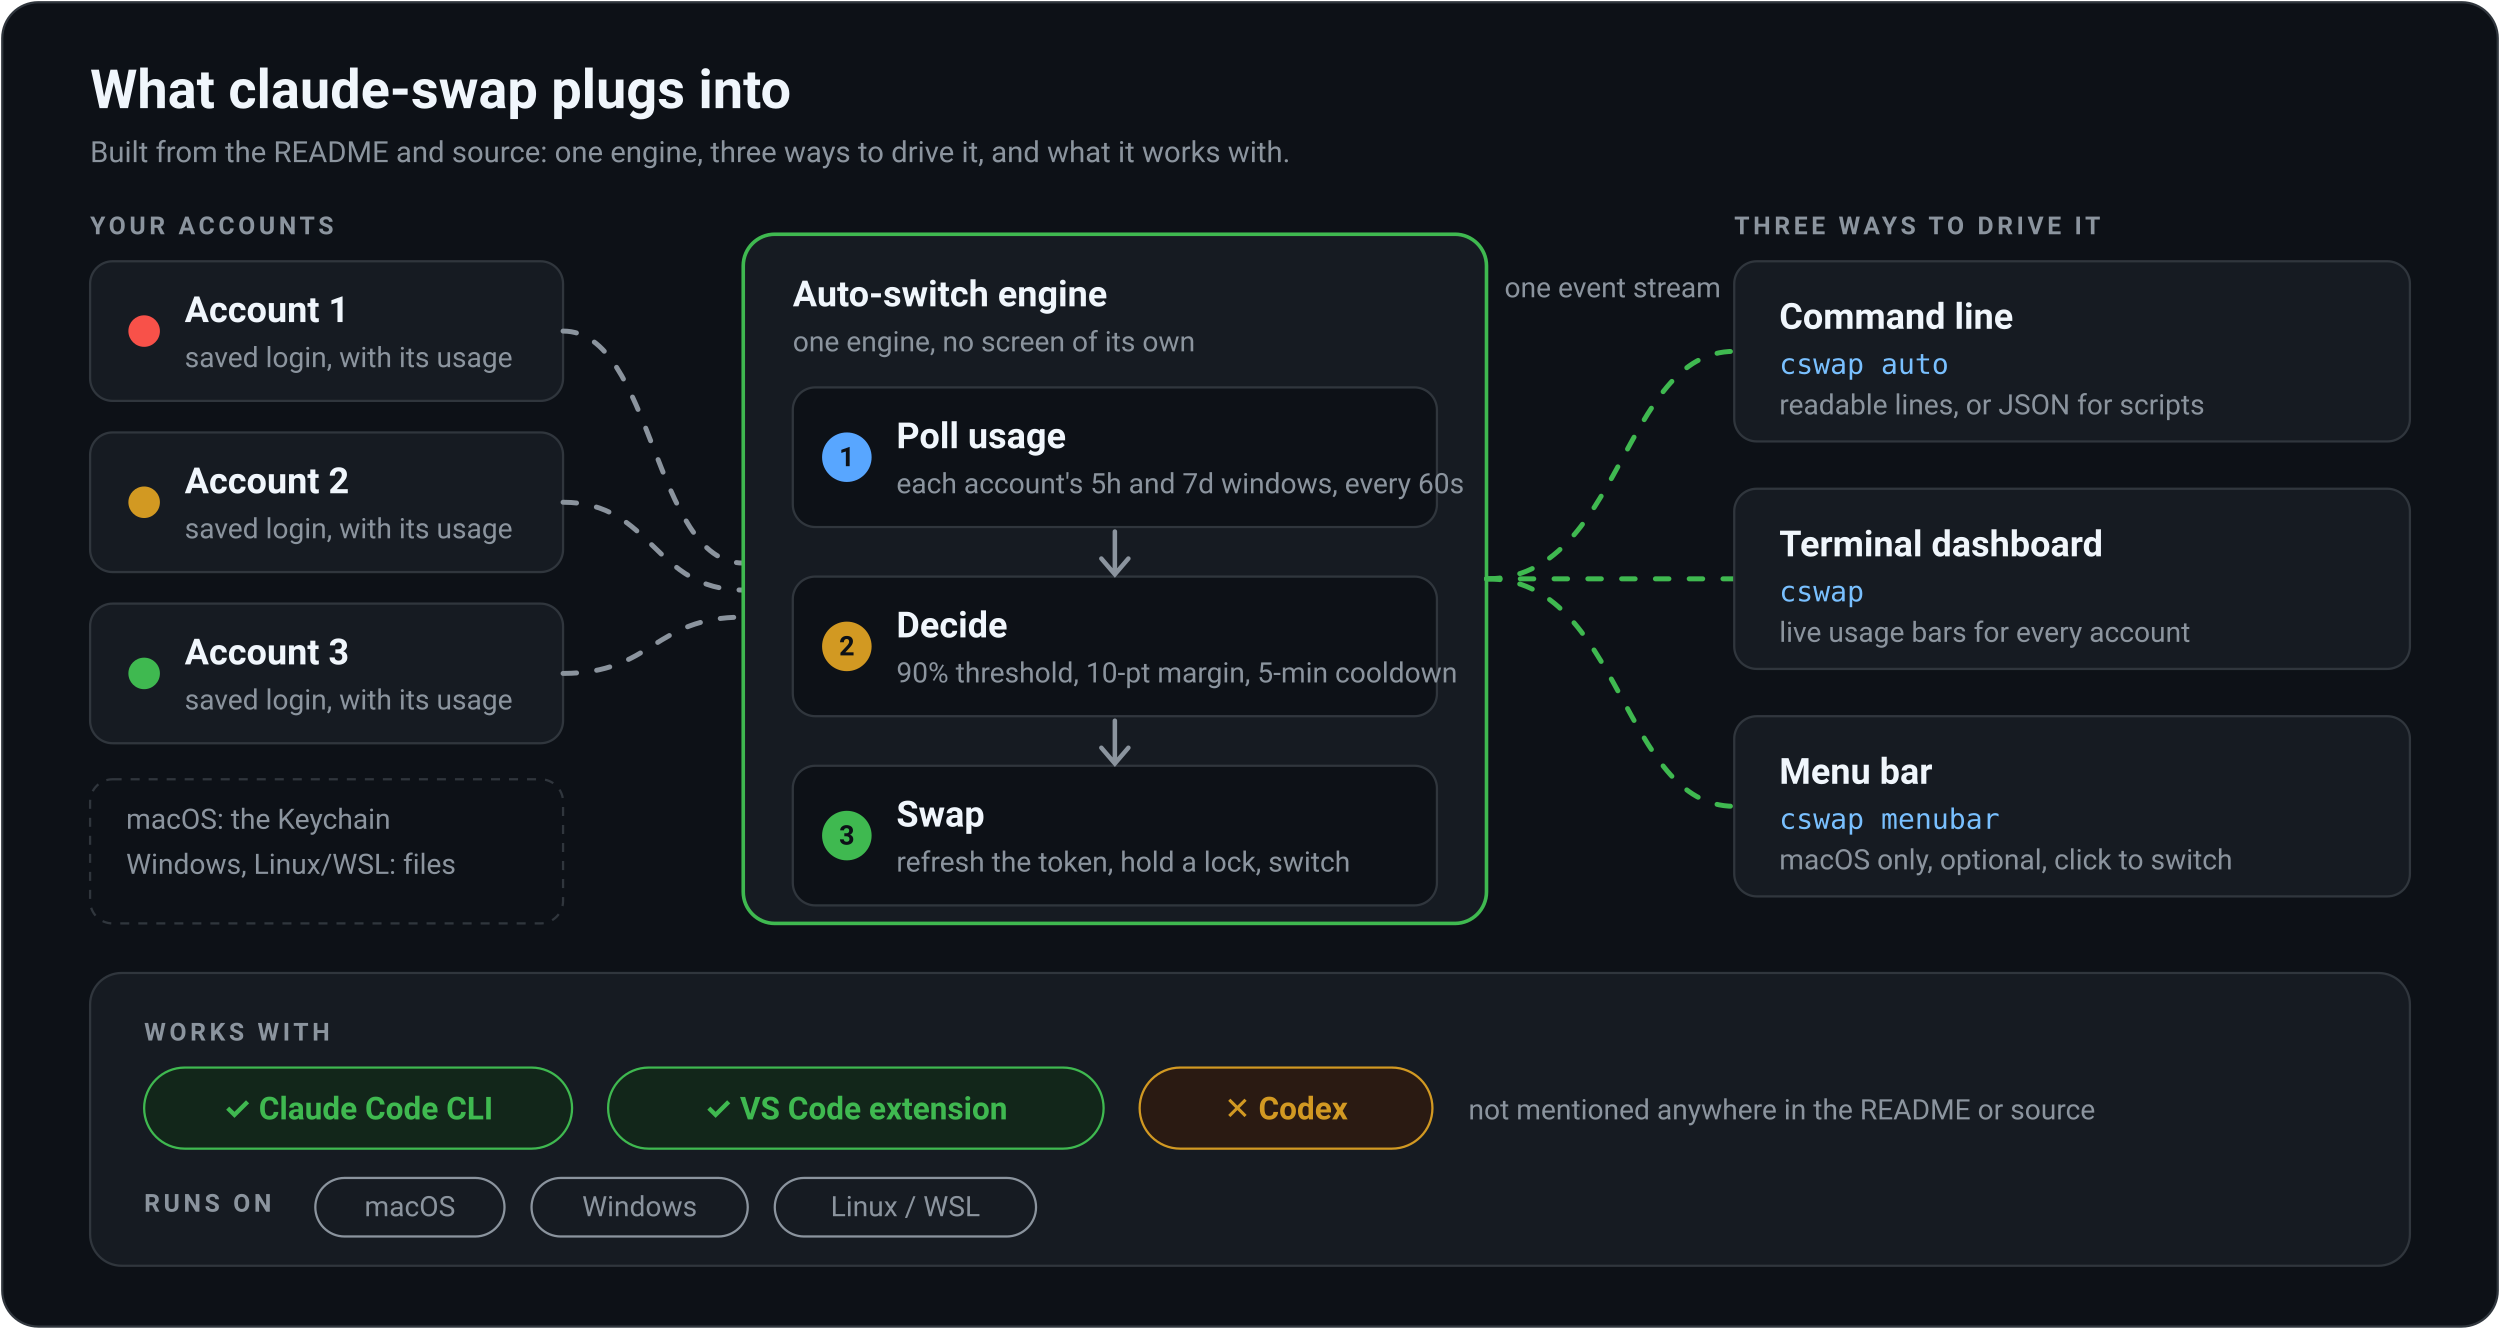
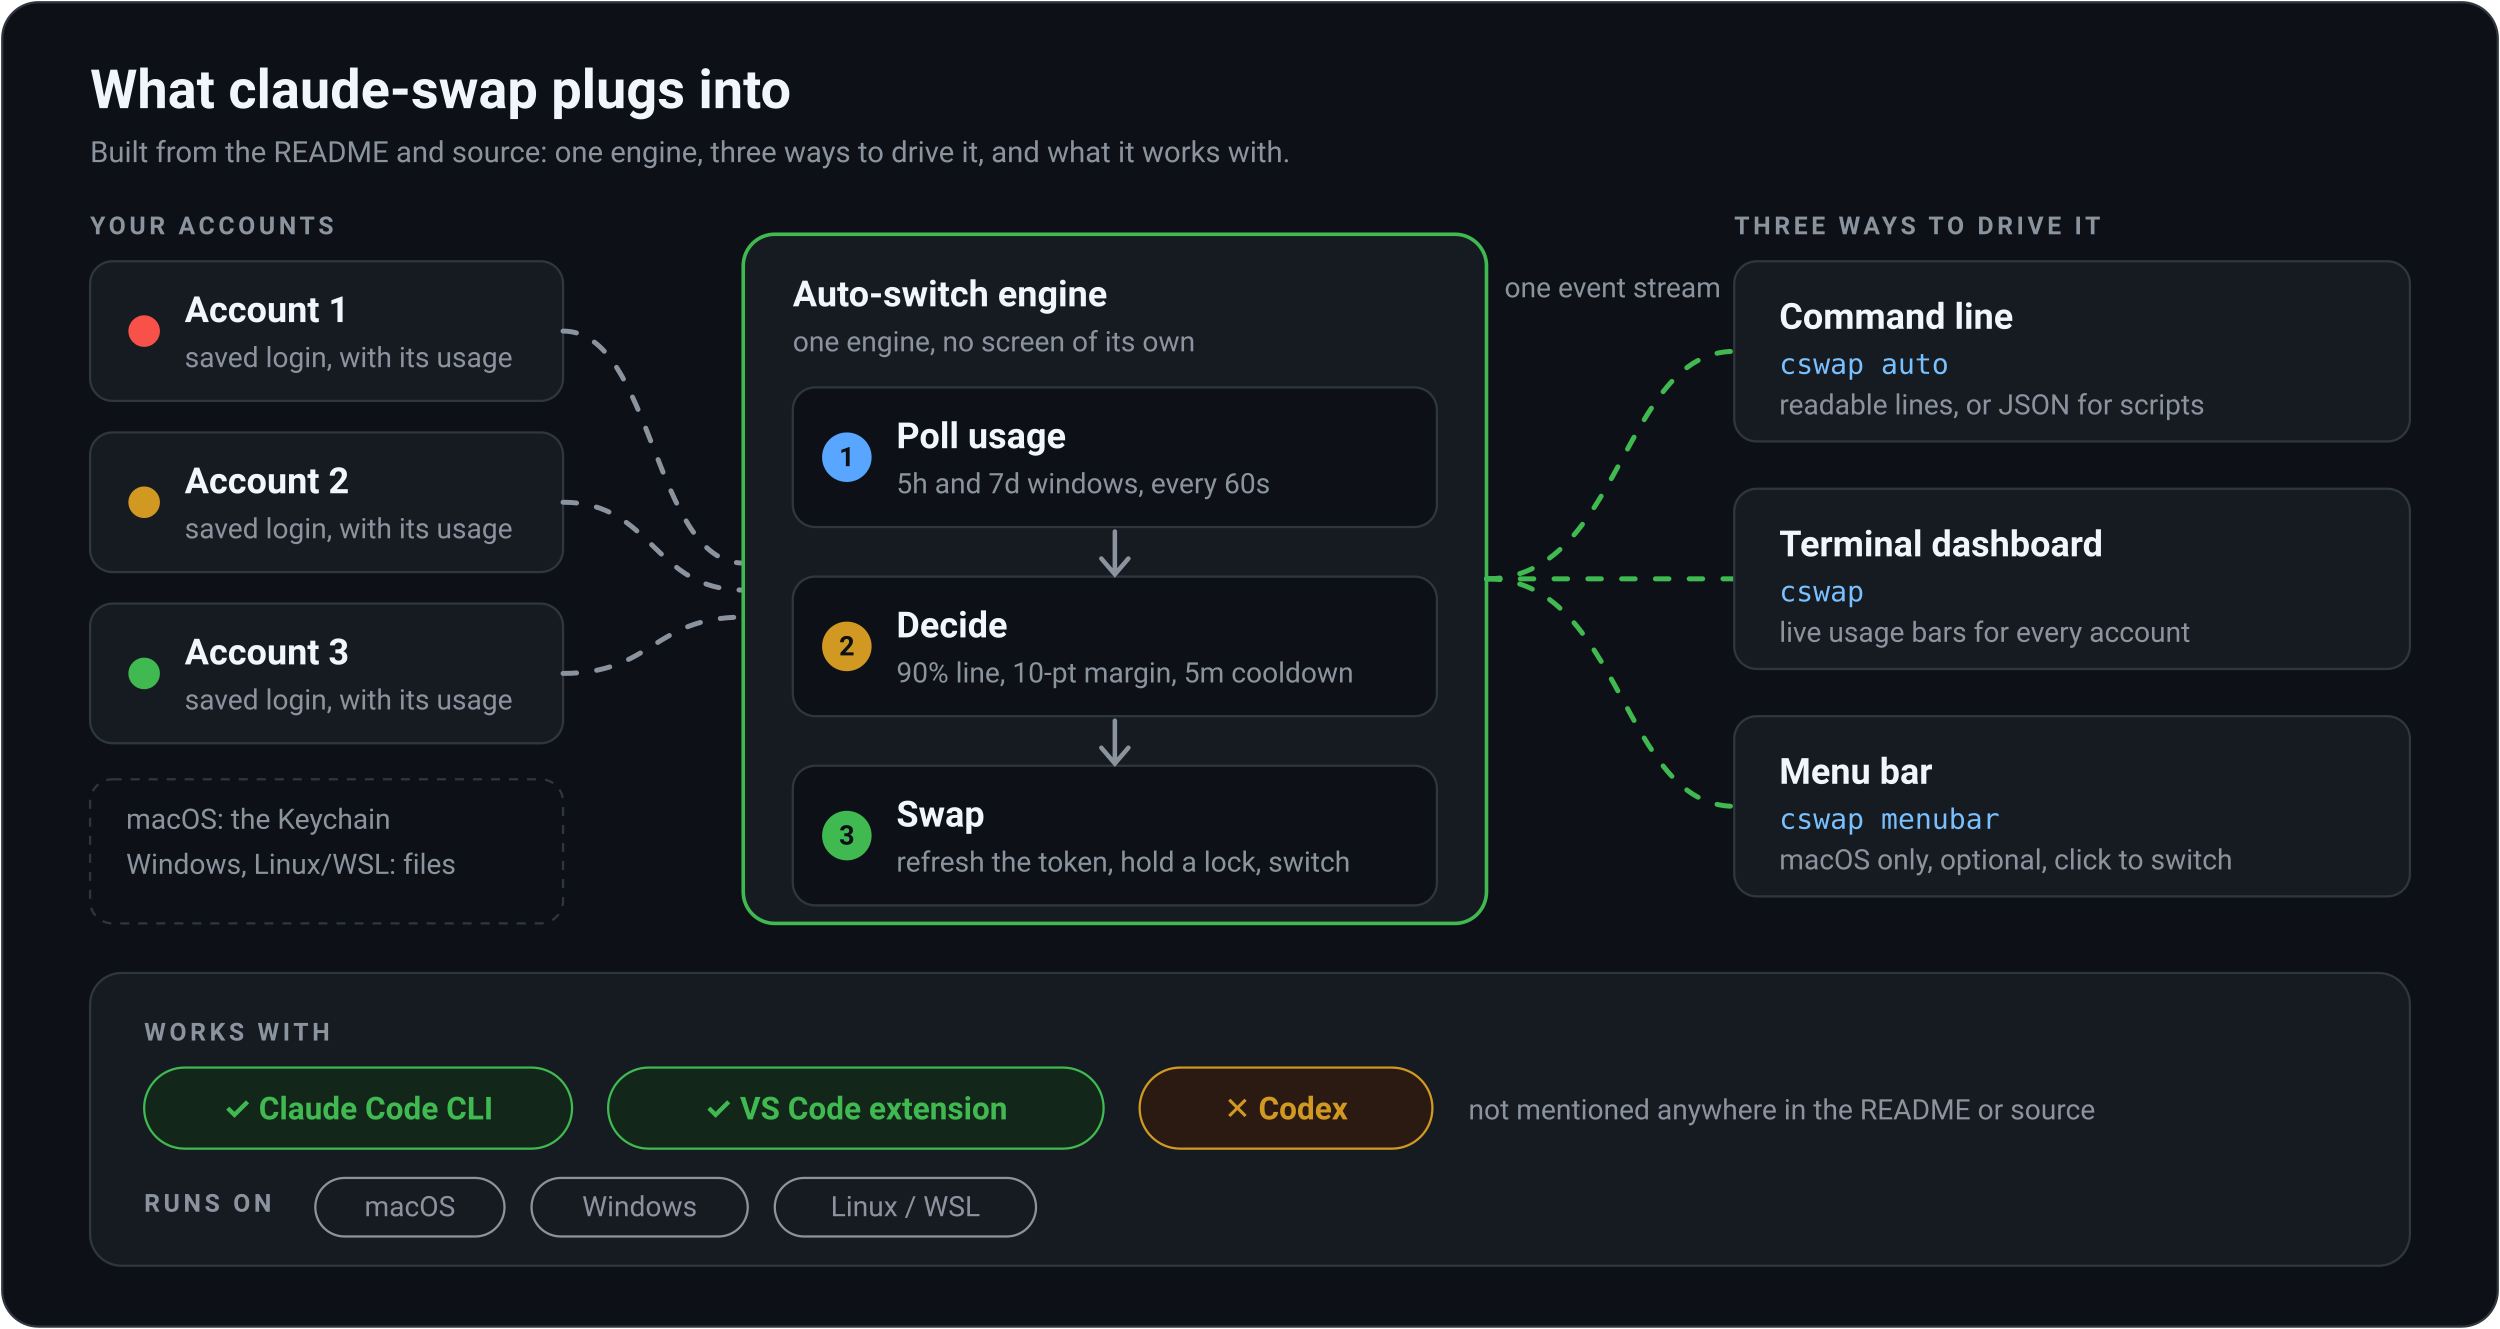
<svg xmlns="http://www.w3.org/2000/svg" viewBox="0 0 1110 590" width="1110" height="590" role="img" aria-labelledby="t d">
  <style>
    text { font-family: ui-sans-serif, system-ui, -apple-system, "Segoe UI", Roboto, sans-serif; }
    .ttl { font-size: 24px; font-weight: 700; fill: #f0f6fc; }
    .sub { font-size: 13px; fill: #8b949e; }
    .h { font-size: 16px; font-weight: 700; fill: #f0f6fc; }
    .s { font-size: 12.5px; fill: #8b949e; }
    .head { font-size: 11px; letter-spacing: 1.6px; fill: #8b949e; font-weight: 700; }
    .pill { font-size: 14px; font-weight: 700; }
    .code { font: 12.5px ui-monospace, SFMono-Regular, Menlo, Consolas, monospace; fill: #79c0ff; }
    .num { font-size: 12px; font-weight: 700; fill: #0d1117; }
    .flow { fill: none; stroke-width: 2.2; stroke-linecap: round; stroke-dasharray: 6 9; }
    @media (prefers-reduced-motion: no-preference) {
      .flow { animation: dash 1.3s linear infinite; }
    }
    @keyframes dash { to { stroke-dashoffset: -30; } }
  </style>
  <rect x="1" y="1" width="1108" height="588" rx="16" fill="#0d1117" stroke="#30363d" />
  <text class="ttl" x="40" y="48">What claude-swap plugs into</text>
  <text class="sub" x="40" y="72">Built from the README and source: one engine, three ways to drive it, and what it works with.</text>
  <text class="head" x="40" y="104">YOUR ACCOUNTS</text>
  <g fill="#161b22" stroke="#30363d">
    <rect x="40" y="116" width="210" height="62" rx="10" />
    <rect x="40" y="192" width="210" height="62" rx="10" />
    <rect x="40" y="268" width="210" height="62" rx="10" />
  </g>
  <circle cx="64" cy="147" r="7" fill="#f85149" />
  <circle cx="64" cy="223" r="7" fill="#d29922" />
  <circle cx="64" cy="299" r="7" fill="#3fb950" />
  <text class="h" x="82" y="143">Account 1</text>
  <text class="s" x="82" y="163">saved login, with its usage</text>
  <text class="h" x="82" y="219">Account 2</text>
  <text class="s" x="82" y="239">saved login, with its usage</text>
  <text class="h" x="82" y="295">Account 3</text>
  <text class="s" x="82" y="315">saved login, with its usage</text>
  <rect x="40" y="346" width="210" height="64" rx="10" fill="none" stroke="#30363d" stroke-dasharray="4 4" />
  <text class="s" x="56" y="368">macOS: the Keychain</text>
  <text class="s" x="56" y="388">Windows, Linux/WSL: files</text>
  <path class="flow" stroke="#8b949e" d="M 250 147 C 290 147, 290 250, 330 250" />
  <path class="flow" stroke="#8b949e" d="M 250 223 C 290 223, 290 262, 330 262" />
  <path class="flow" stroke="#8b949e" d="M 250 299 C 290 299, 290 274, 330 274" />
  <rect x="330" y="104" width="330" height="306" rx="14" fill="#161b22" stroke="#3fb950" stroke-width="1.6" />
  <text class="h" x="352" y="136">Auto-switch engine</text>
  <text class="s" x="352" y="156">one engine, no screen of its own</text>
  <g fill="#0d1117" stroke="#30363d">
    <rect x="352" y="172" width="286" height="62" rx="10" />
    <rect x="352" y="256" width="286" height="62" rx="10" />
    <rect x="352" y="340" width="286" height="62" rx="10" />
  </g>
  <circle cx="376" cy="203" r="11" fill="#58a6ff" />
  <text class="num" x="376" y="207" text-anchor="middle">1</text>
  <text class="h" x="398" y="199">Poll usage</text>
-   <text class="s" x="398" y="219">each account's 5h and 7d windows, every 60s</text>
+   <text class="s" x="398" y="219">5h and 7d windows, every 60s</text>
  <circle cx="376" cy="287" r="11" fill="#d29922" />
  <text class="num" x="376" y="291" text-anchor="middle">2</text>
  <text class="h" x="398" y="283">Decide</text>
-   <text class="s" x="398" y="303">90% threshold, 10-pt margin, 5-min cooldown</text>
+   <text class="s" x="398" y="303">90% line, 10-pt margin, 5m cooldown</text>
  <circle cx="376" cy="371" r="11" fill="#3fb950" />
  <text class="num" x="376" y="375" text-anchor="middle">3</text>
  <text class="h" x="398" y="367">Swap</text>
  <text class="s" x="398" y="387">refresh the token, hold a lock, switch</text>
  <path d="M 495 236 L 495 254 M 489 248 L 495 255 L 501 248" stroke="#8b949e" stroke-width="2" fill="none" stroke-linecap="round" />
  <path d="M 495 320 L 495 338 M 489 332 L 495 339 L 501 332" stroke="#8b949e" stroke-width="2" fill="none" stroke-linecap="round" />
  <text class="s" x="668" y="132">one event stream</text>
  <path class="flow" stroke="#3fb950" d="M 660 257 C 720 257, 720 156, 770 156" />
  <path class="flow" stroke="#3fb950" d="M 660 257 C 710 257, 730 257, 770 257" />
  <path class="flow" stroke="#3fb950" d="M 660 257 C 720 257, 720 358, 770 358" />
  <text class="head" x="770" y="104">THREE WAYS TO DRIVE IT</text>
  <g fill="#161b22" stroke="#30363d">
    <rect x="770" y="116" width="300" height="80" rx="10" />
    <rect x="770" y="217" width="300" height="80" rx="10" />
    <rect x="770" y="318" width="300" height="80" rx="10" />
  </g>
  <text class="h" x="790" y="146">Command line</text>
  <text class="code" x="790" y="166">cswap auto</text>
  <text class="s" x="790" y="184">readable lines, or JSON for scripts</text>
  <text class="h" x="790" y="247">Terminal dashboard</text>
  <text class="code" x="790" y="267">cswap</text>
  <text class="s" x="790" y="285">live usage bars for every account</text>
  <text class="h" x="790" y="348">Menu bar</text>
  <text class="code" x="790" y="368">cswap menubar</text>
  <text class="s" x="790" y="386">macOS only, optional, click to switch</text>
  <rect x="40" y="432" width="1030" height="130" rx="14" fill="#161b22" stroke="#30363d" />
  <text class="head" x="64" y="462">WORKS WITH</text>
  <rect x="64" y="474" width="190" height="36" rx="18" fill="#12261a" stroke="#3fb950" />
  <text class="pill" x="159" y="497" text-anchor="middle" fill="#3fb950">✓ Claude Code CLI</text>
  <rect x="270" y="474" width="220" height="36" rx="18" fill="#12261a" stroke="#3fb950" />
  <text class="pill" x="380" y="497" text-anchor="middle" fill="#3fb950">✓ VS Code extension</text>
  <rect x="506" y="474" width="130" height="36" rx="18" fill="#2a1a12" stroke="#d29922" />
  <text class="pill" x="571" y="497" text-anchor="middle" fill="#d29922">✕ Codex</text>
  <text class="s" x="652" y="497">not mentioned anywhere in the README or source</text>
  <text class="head" x="64" y="538">RUNS ON</text>
  <g fill="none" stroke="#8b949e">
    <rect x="140" y="523" width="84" height="26" rx="13" />
    <rect x="236" y="523" width="96" height="26" rx="13" />
    <rect x="344" y="523" width="116" height="26" rx="13" />
  </g>
  <text class="s" x="182" y="540" text-anchor="middle" fill="#f0f6fc">macOS</text>
  <text class="s" x="284" y="540" text-anchor="middle" fill="#f0f6fc">Windows</text>
  <text class="s" x="402" y="540" text-anchor="middle" fill="#f0f6fc">Linux / WSL</text>
</svg>
